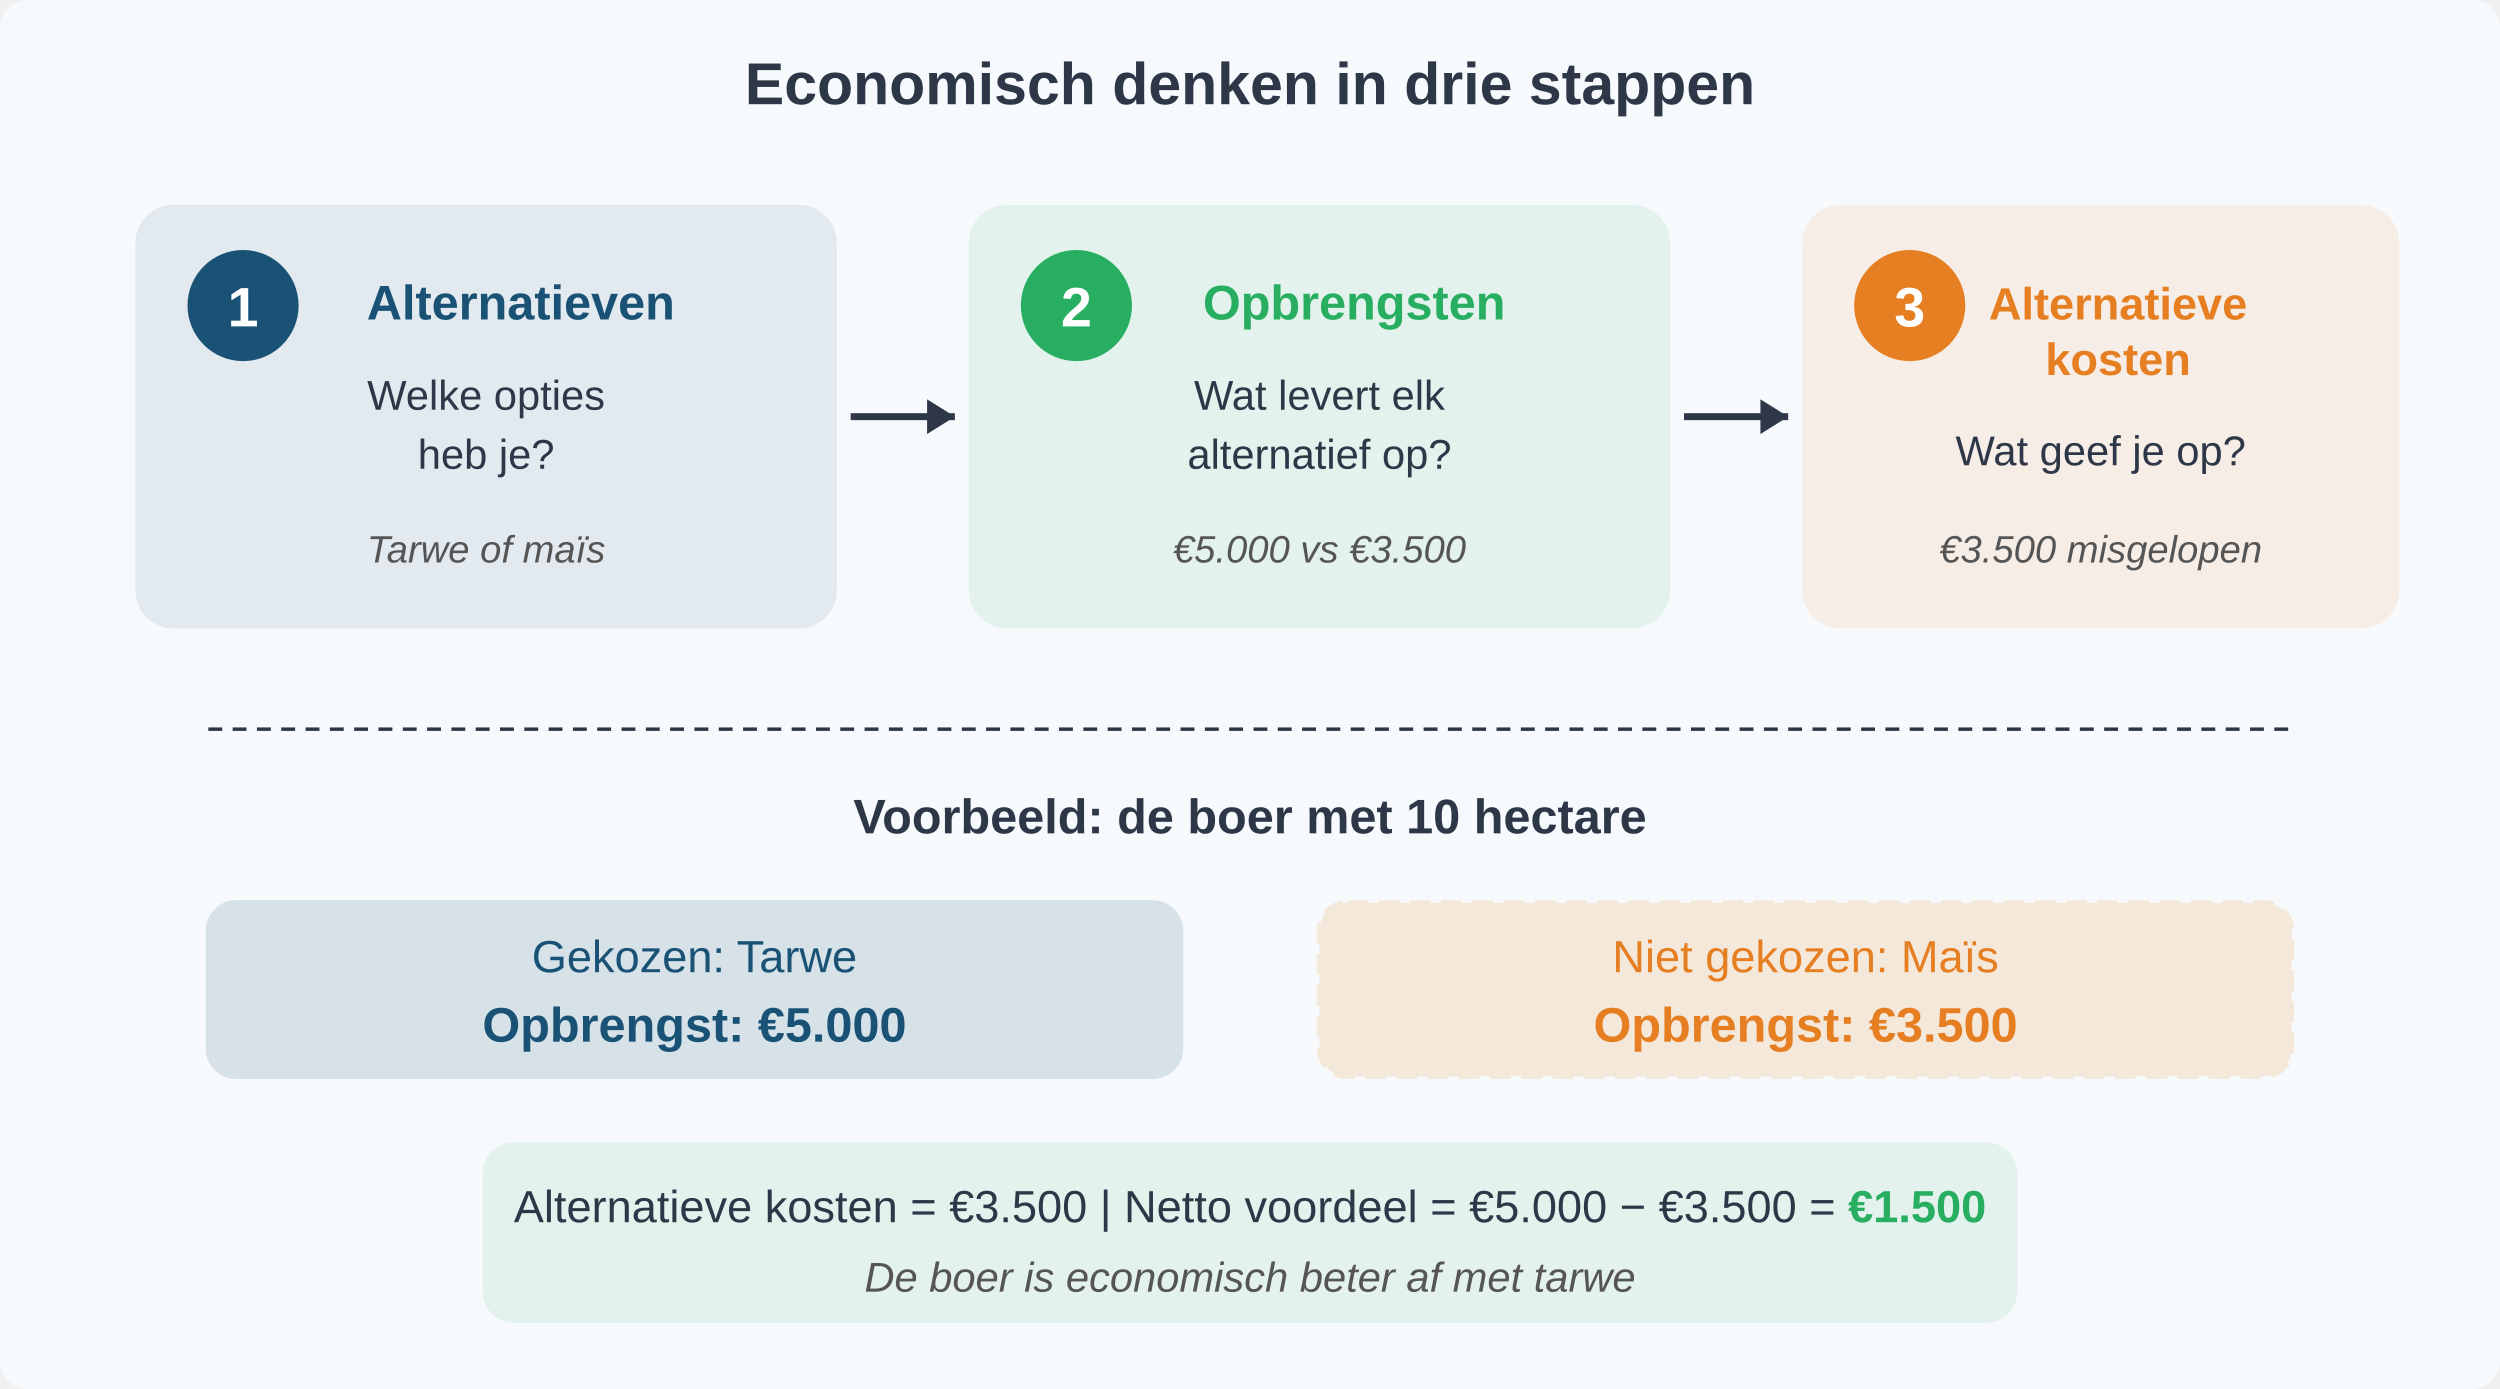
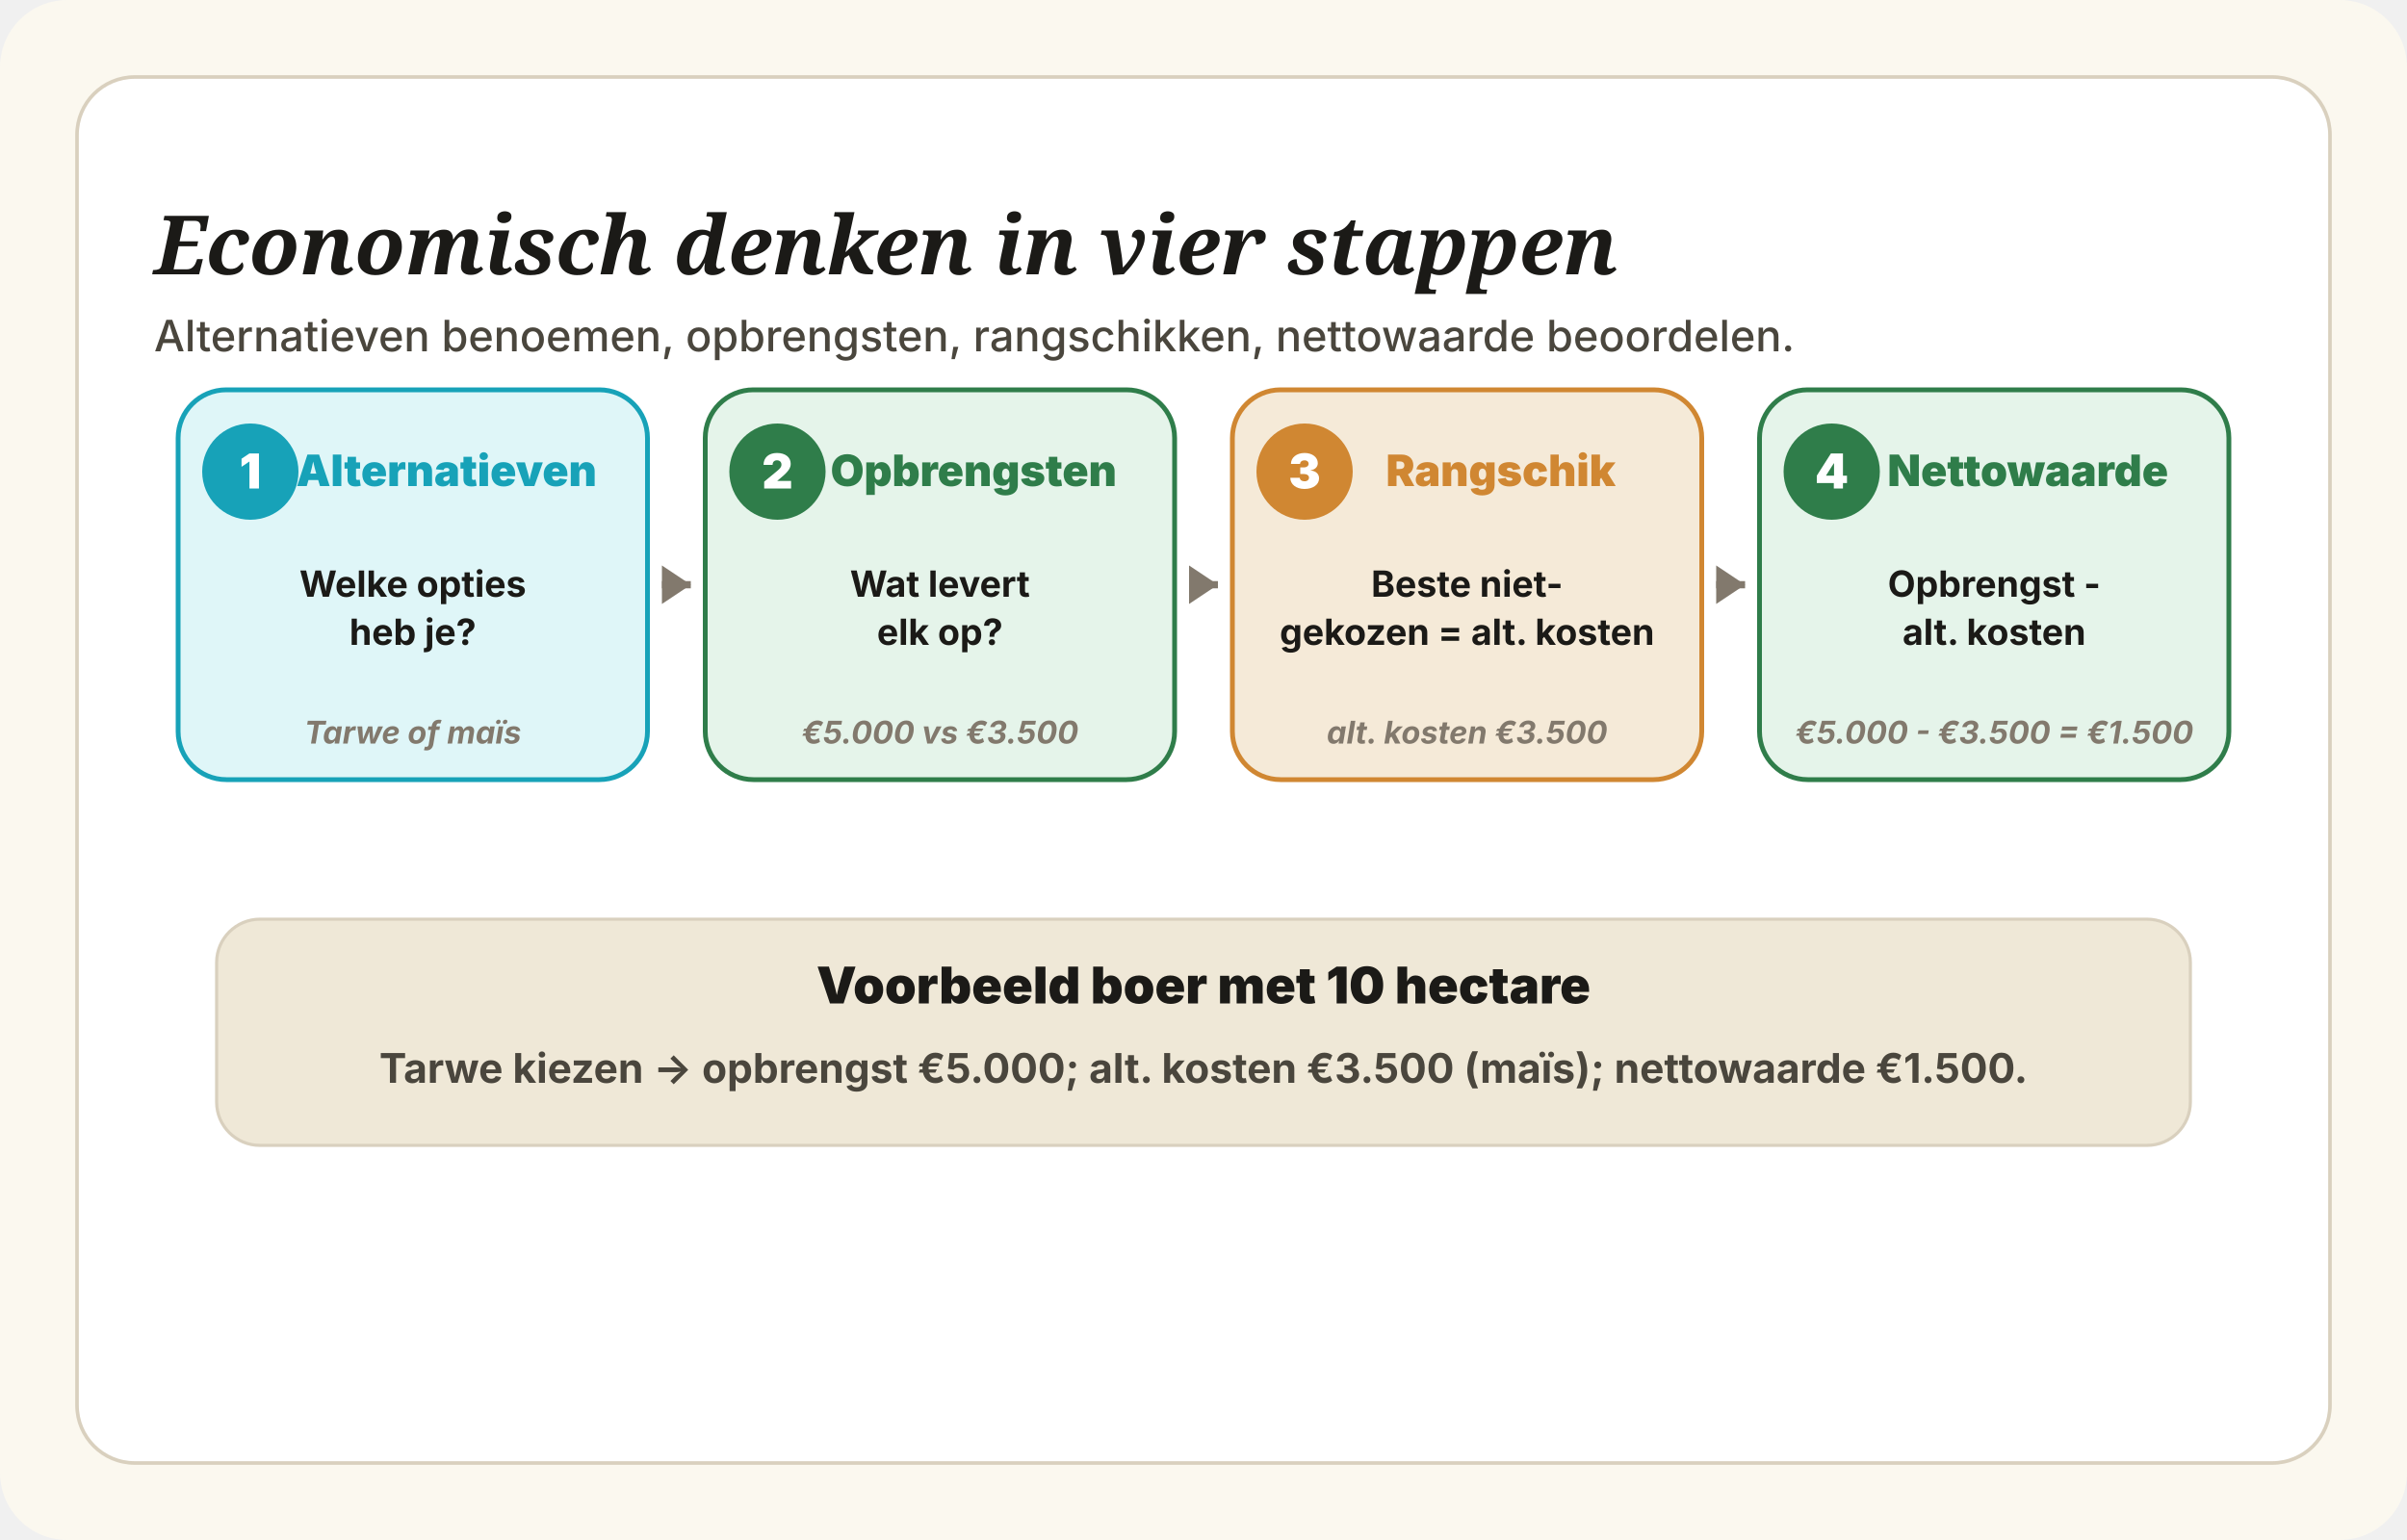
- <svg xmlns="http://www.w3.org/2000/svg" viewBox="0 0 720 400">
-   <rect width="720" height="400" rx="8" fill="#F7FAFC" />
-   <text x="360" y="30" text-anchor="middle" font-family="Arial" font-size="17" font-weight="bold" fill="#2D3748">Economisch denken in drie stappen</text>
-   <rect x="40" y="60" width="200" height="120" rx="10" fill="#1A5276" opacity="0.1" stroke="#1A5276" stroke-width="2" />
-   <circle cx="70" cy="88" r="16" fill="#1A5276" />
-   <text x="70" y="94" text-anchor="middle" font-family="Arial" font-size="16" font-weight="bold" fill="white">1</text>
-   <text x="150" y="92" text-anchor="middle" font-family="Arial" font-size="14" font-weight="bold" fill="#1A5276">Alternatieven</text>
-   <text x="140" y="118" text-anchor="middle" font-family="Arial" font-size="12" fill="#2D3748">Welke opties</text>
-   <text x="140" y="135" text-anchor="middle" font-family="Arial" font-size="12" fill="#2D3748">heb je?</text>
-   <text x="140" y="162" text-anchor="middle" font-family="Arial" font-size="11" font-style="italic" fill="#555">Tarwe of maïs</text>
-   <line x1="245" y1="120" x2="275" y2="120" stroke="#2D3748" stroke-width="2" />
-   <polygon points="275,120 267,115 267,125" fill="#2D3748" />
-   <rect x="280" y="60" width="200" height="120" rx="10" fill="#27AE60" opacity="0.1" stroke="#27AE60" stroke-width="2" />
-   <circle cx="310" cy="88" r="16" fill="#27AE60" />
-   <text x="310" y="94" text-anchor="middle" font-family="Arial" font-size="16" font-weight="bold" fill="white">2</text>
-   <text x="390" y="92" text-anchor="middle" font-family="Arial" font-size="14" font-weight="bold" fill="#27AE60">Opbrengsten</text>
-   <text x="380" y="118" text-anchor="middle" font-family="Arial" font-size="12" fill="#2D3748">Wat levert elk</text>
-   <text x="380" y="135" text-anchor="middle" font-family="Arial" font-size="12" fill="#2D3748">alternatief op?</text>
-   <text x="380" y="162" text-anchor="middle" font-family="Arial" font-size="11" font-style="italic" fill="#555">€5.000 vs €3.500</text>
-   <line x1="485" y1="120" x2="515" y2="120" stroke="#2D3748" stroke-width="2" />
-   <polygon points="515,120 507,115 507,125" fill="#2D3748" />
-   <rect x="520" y="60" width="170" height="120" rx="10" fill="#E67E22" opacity="0.1" stroke="#E67E22" stroke-width="2" />
-   <circle cx="550" cy="88" r="16" fill="#E67E22" />
-   <text x="550" y="94" text-anchor="middle" font-family="Arial" font-size="16" font-weight="bold" fill="white">3</text>
-   <text x="610" y="92" text-anchor="middle" font-family="Arial" font-size="13" font-weight="bold" fill="#E67E22">Alternatieve</text>
-   <text x="610" y="108" text-anchor="middle" font-family="Arial" font-size="13" font-weight="bold" fill="#E67E22">kosten</text>
-   <text x="605" y="134" text-anchor="middle" font-family="Arial" font-size="12" fill="#2D3748">Wat geef je op?</text>
-   <text x="605" y="162" text-anchor="middle" font-family="Arial" font-size="11" font-style="italic" fill="#555">€3.500 misgelopen</text>
-   <line x1="60" y1="210" x2="660" y2="210" stroke="#2D3748" stroke-width="1" stroke-dasharray="4,3" />
-   <text x="360" y="240" text-anchor="middle" font-family="Arial" font-size="14" font-weight="bold" fill="#2D3748">Voorbeeld: de boer met 10 hectare</text>
-   <rect x="60" y="260" width="280" height="50" rx="8" fill="#1A5276" opacity="0.15" stroke="#1A5276" stroke-width="1.5" />
-   <text x="200" y="280" text-anchor="middle" font-family="Arial" font-size="13" fill="#1A5276">Gekozen: Tarwe</text>
-   <text x="200" y="300" text-anchor="middle" font-family="Arial" font-size="14" font-weight="bold" fill="#1A5276">Opbrengst: €5.000</text>
-   <rect x="380" y="260" width="280" height="50" rx="8" fill="#E67E22" opacity="0.15" stroke="#E67E22" stroke-width="1.5" stroke-dasharray="6,3" />
-   <text x="520" y="280" text-anchor="middle" font-family="Arial" font-size="13" fill="#E67E22">Niet gekozen: Maïs</text>
-   <text x="520" y="300" text-anchor="middle" font-family="Arial" font-size="14" font-weight="bold" fill="#E67E22">Opbrengst: €3.500</text>
-   <rect x="140" y="330" width="440" height="50" rx="8" fill="#27AE60" opacity="0.1" stroke="#27AE60" stroke-width="2" />
-   <text x="360" y="352" text-anchor="middle" font-family="Arial" font-size="13" fill="#2D3748">Alternatieve kosten = €3.500 | Netto voordeel = €5.000 − €3.500 = <tspan font-weight="bold" fill="#27AE60">€1.500</tspan>
-   </text>
-   <text x="360" y="372" text-anchor="middle" font-family="Arial" font-size="12" font-style="italic" fill="#555">De boer is economisch beter af met tarwe</text>
+ <svg xmlns="http://www.w3.org/2000/svg" viewBox="0 0 1000 640">
+   <rect width="1000" height="640" rx="28" fill="#fbf8ef" />
+   <rect x="32" y="32" width="936" height="576" rx="24" fill="#ffffff" stroke="#d9d0be" stroke-width="1.5" />
+   <text x="64" y="114" text-anchor="start" font-family="Fraunces, Georgia, serif" font-size="34" font-weight="700" letter-spacing="0" font-style="italic" fill="#1b1a17">Economisch denken in vier stappen</text>
+   <text x="64" y="146" text-anchor="start" font-family="Inter, Arial, sans-serif" font-size="18" font-weight="500" letter-spacing="0" font-style="" fill="#4a463d">Alternatieven benoemen, opbrengsten, rangschikken, nettowaarde beoordelen.</text>
+   <rect x="74" y="162" width="195" height="162" rx="20" fill="#dff6f8" stroke="#17A2B8" stroke-width="2" />
+   <circle cx="104" cy="196" r="20" fill="#17A2B8" />
+   <text x="104" y="203" text-anchor="middle" font-family="Inter, Arial, sans-serif" font-size="20" font-weight="900" letter-spacing="0" font-style="" fill="#ffffff">1</text>
+   <text x="185.5" y="202" text-anchor="middle" font-family="Inter, Arial, sans-serif" font-size="18" font-weight="900" letter-spacing="0" font-style="" fill="#17A2B8">Alternatieven</text>
+   <text x="171.5" y="248" text-anchor="middle" font-family="Inter, Arial, sans-serif" font-size="15" font-weight="650" letter-spacing="0" font-style="" fill="#1b1a17">Welke opties</text>
+   <text x="171.5" y="268" text-anchor="middle" font-family="Inter, Arial, sans-serif" font-size="15" font-weight="650" letter-spacing="0" font-style="" fill="#1b1a17">heb je?</text>
+   <text x="171.5" y="309" text-anchor="middle" font-family="Inter, Arial, sans-serif" font-size="13" font-weight="700" letter-spacing="0" font-style="italic" fill="#82796d">Tarwe of maïs</text>
+   <rect x="293" y="162" width="195" height="162" rx="20" fill="#e5f4ea" stroke="#2f7d4a" stroke-width="2" />
+   <circle cx="323" cy="196" r="20" fill="#2f7d4a" />
+   <text x="323" y="203" text-anchor="middle" font-family="Inter, Arial, sans-serif" font-size="20" font-weight="900" letter-spacing="0" font-style="" fill="#ffffff">2</text>
+   <text x="404.5" y="202" text-anchor="middle" font-family="Inter, Arial, sans-serif" font-size="18" font-weight="900" letter-spacing="0" font-style="" fill="#2f7d4a">Opbrengsten</text>
+   <text x="390.5" y="248" text-anchor="middle" font-family="Inter, Arial, sans-serif" font-size="15" font-weight="650" letter-spacing="0" font-style="" fill="#1b1a17">Wat levert</text>
+   <text x="390.5" y="268" text-anchor="middle" font-family="Inter, Arial, sans-serif" font-size="15" font-weight="650" letter-spacing="0" font-style="" fill="#1b1a17">elk op?</text>
+   <text x="390.5" y="309" text-anchor="middle" font-family="Inter, Arial, sans-serif" font-size="13" font-weight="700" letter-spacing="0" font-style="italic" fill="#82796d">€5.000 vs €3.500</text>
+   <rect x="512" y="162" width="195" height="162" rx="20" fill="#f5ead8" stroke="#d08732" stroke-width="2" />
+   <circle cx="542" cy="196" r="20" fill="#d08732" />
+   <text x="542" y="203" text-anchor="middle" font-family="Inter, Arial, sans-serif" font-size="20" font-weight="900" letter-spacing="0" font-style="" fill="#ffffff">3</text>
+   <text x="623.5" y="202" text-anchor="middle" font-family="Inter, Arial, sans-serif" font-size="18" font-weight="900" letter-spacing="0" font-style="" fill="#d08732">Rangschik</text>
+   <text x="609.5" y="248" text-anchor="middle" font-family="Inter, Arial, sans-serif" font-size="15" font-weight="650" letter-spacing="0" font-style="" fill="#1b1a17">Beste niet-</text>
+   <text x="609.5" y="268" text-anchor="middle" font-family="Inter, Arial, sans-serif" font-size="15" font-weight="650" letter-spacing="0" font-style="" fill="#1b1a17">gekozen = alt. kosten</text>
+   <text x="609.5" y="309" text-anchor="middle" font-family="Inter, Arial, sans-serif" font-size="13" font-weight="700" letter-spacing="0" font-style="italic" fill="#82796d">alt. kosten €3.500</text>
+   <rect x="731" y="162" width="195" height="162" rx="20" fill="#e5f4ea" stroke="#2f7d4a" stroke-width="2" />
+   <circle cx="761" cy="196" r="20" fill="#2f7d4a" />
+   <text x="761" y="203" text-anchor="middle" font-family="Inter, Arial, sans-serif" font-size="20" font-weight="900" letter-spacing="0" font-style="" fill="#ffffff">4</text>
+   <text x="842.5" y="202" text-anchor="middle" font-family="Inter, Arial, sans-serif" font-size="18" font-weight="900" letter-spacing="0" font-style="" fill="#2f7d4a">Nettowaarde</text>
+   <text x="828.5" y="248" text-anchor="middle" font-family="Inter, Arial, sans-serif" font-size="15" font-weight="650" letter-spacing="0" font-style="" fill="#1b1a17">Opbrengst -</text>
+   <text x="828.5" y="268" text-anchor="middle" font-family="Inter, Arial, sans-serif" font-size="15" font-weight="650" letter-spacing="0" font-style="" fill="#1b1a17">alt. kosten</text>
+   <text x="828.5" y="309" text-anchor="middle" font-family="Inter, Arial, sans-serif" font-size="13" font-weight="700" letter-spacing="0" font-style="italic" fill="#82796d">€5.000 - €3.500 = €1.500</text>
+   <line x1="275" y1="243" x2="287" y2="243" stroke="#82796d" stroke-width="3" />
+   <polygon points="287,243 275,235 275,251" fill="#82796d" />
+   <line x1="494" y1="243" x2="506" y2="243" stroke="#82796d" stroke-width="3" />
+   <polygon points="506,243 494,235 494,251" fill="#82796d" />
+   <line x1="713" y1="243" x2="725" y2="243" stroke="#82796d" stroke-width="3" />
+   <polygon points="725,243 713,235 713,251" fill="#82796d" />
+   <rect x="90" y="382" width="820" height="94" rx="18" fill="#efe8d7" stroke="#d9d0be" stroke-width="1.3" />
+   <text x="500" y="417" text-anchor="middle" font-family="Inter, Arial, sans-serif" font-size="21" font-weight="900" letter-spacing="0" font-style="" fill="#1b1a17">Voorbeeld boer met 10 hectare</text>
+   <text x="500" y="450" text-anchor="middle" font-family="Inter, Arial, sans-serif" font-size="17" font-weight="650" letter-spacing="0" font-style="" fill="#4a463d">Tarwe kiezen → opbrengst €5.000; alt. kosten €3.500 (maïs); nettowaarde €1.500.</text>
</svg>
